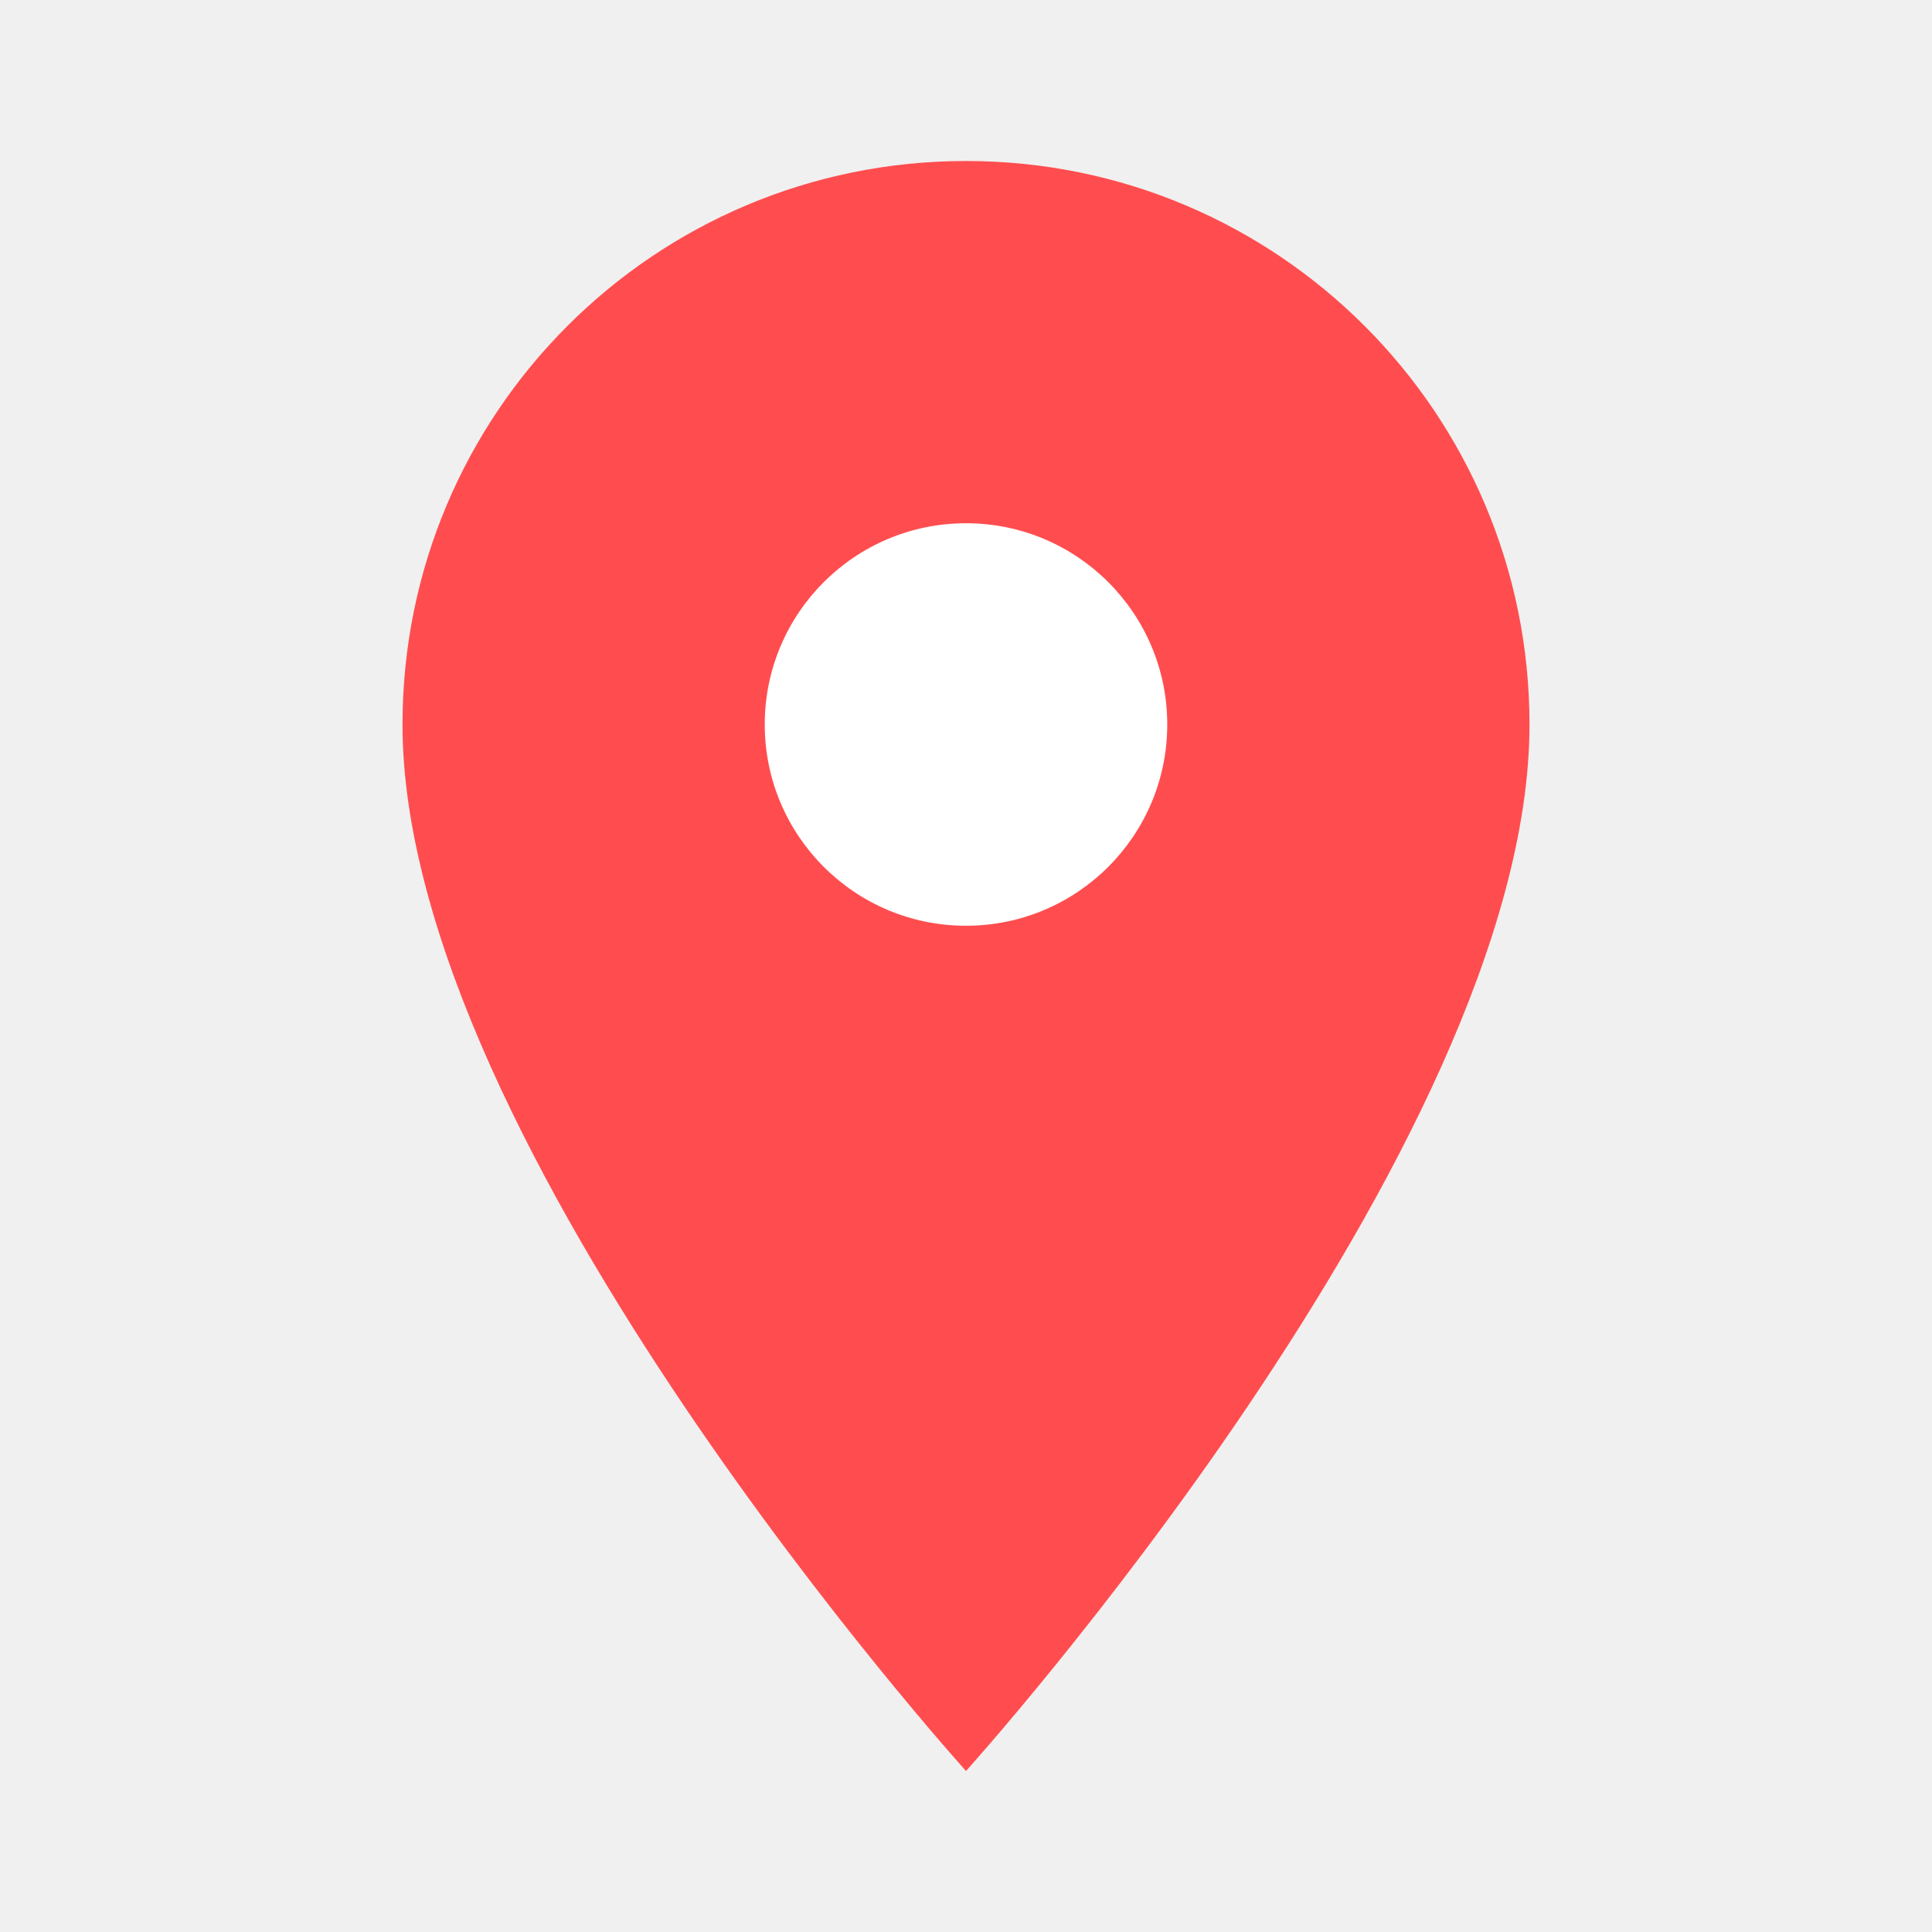
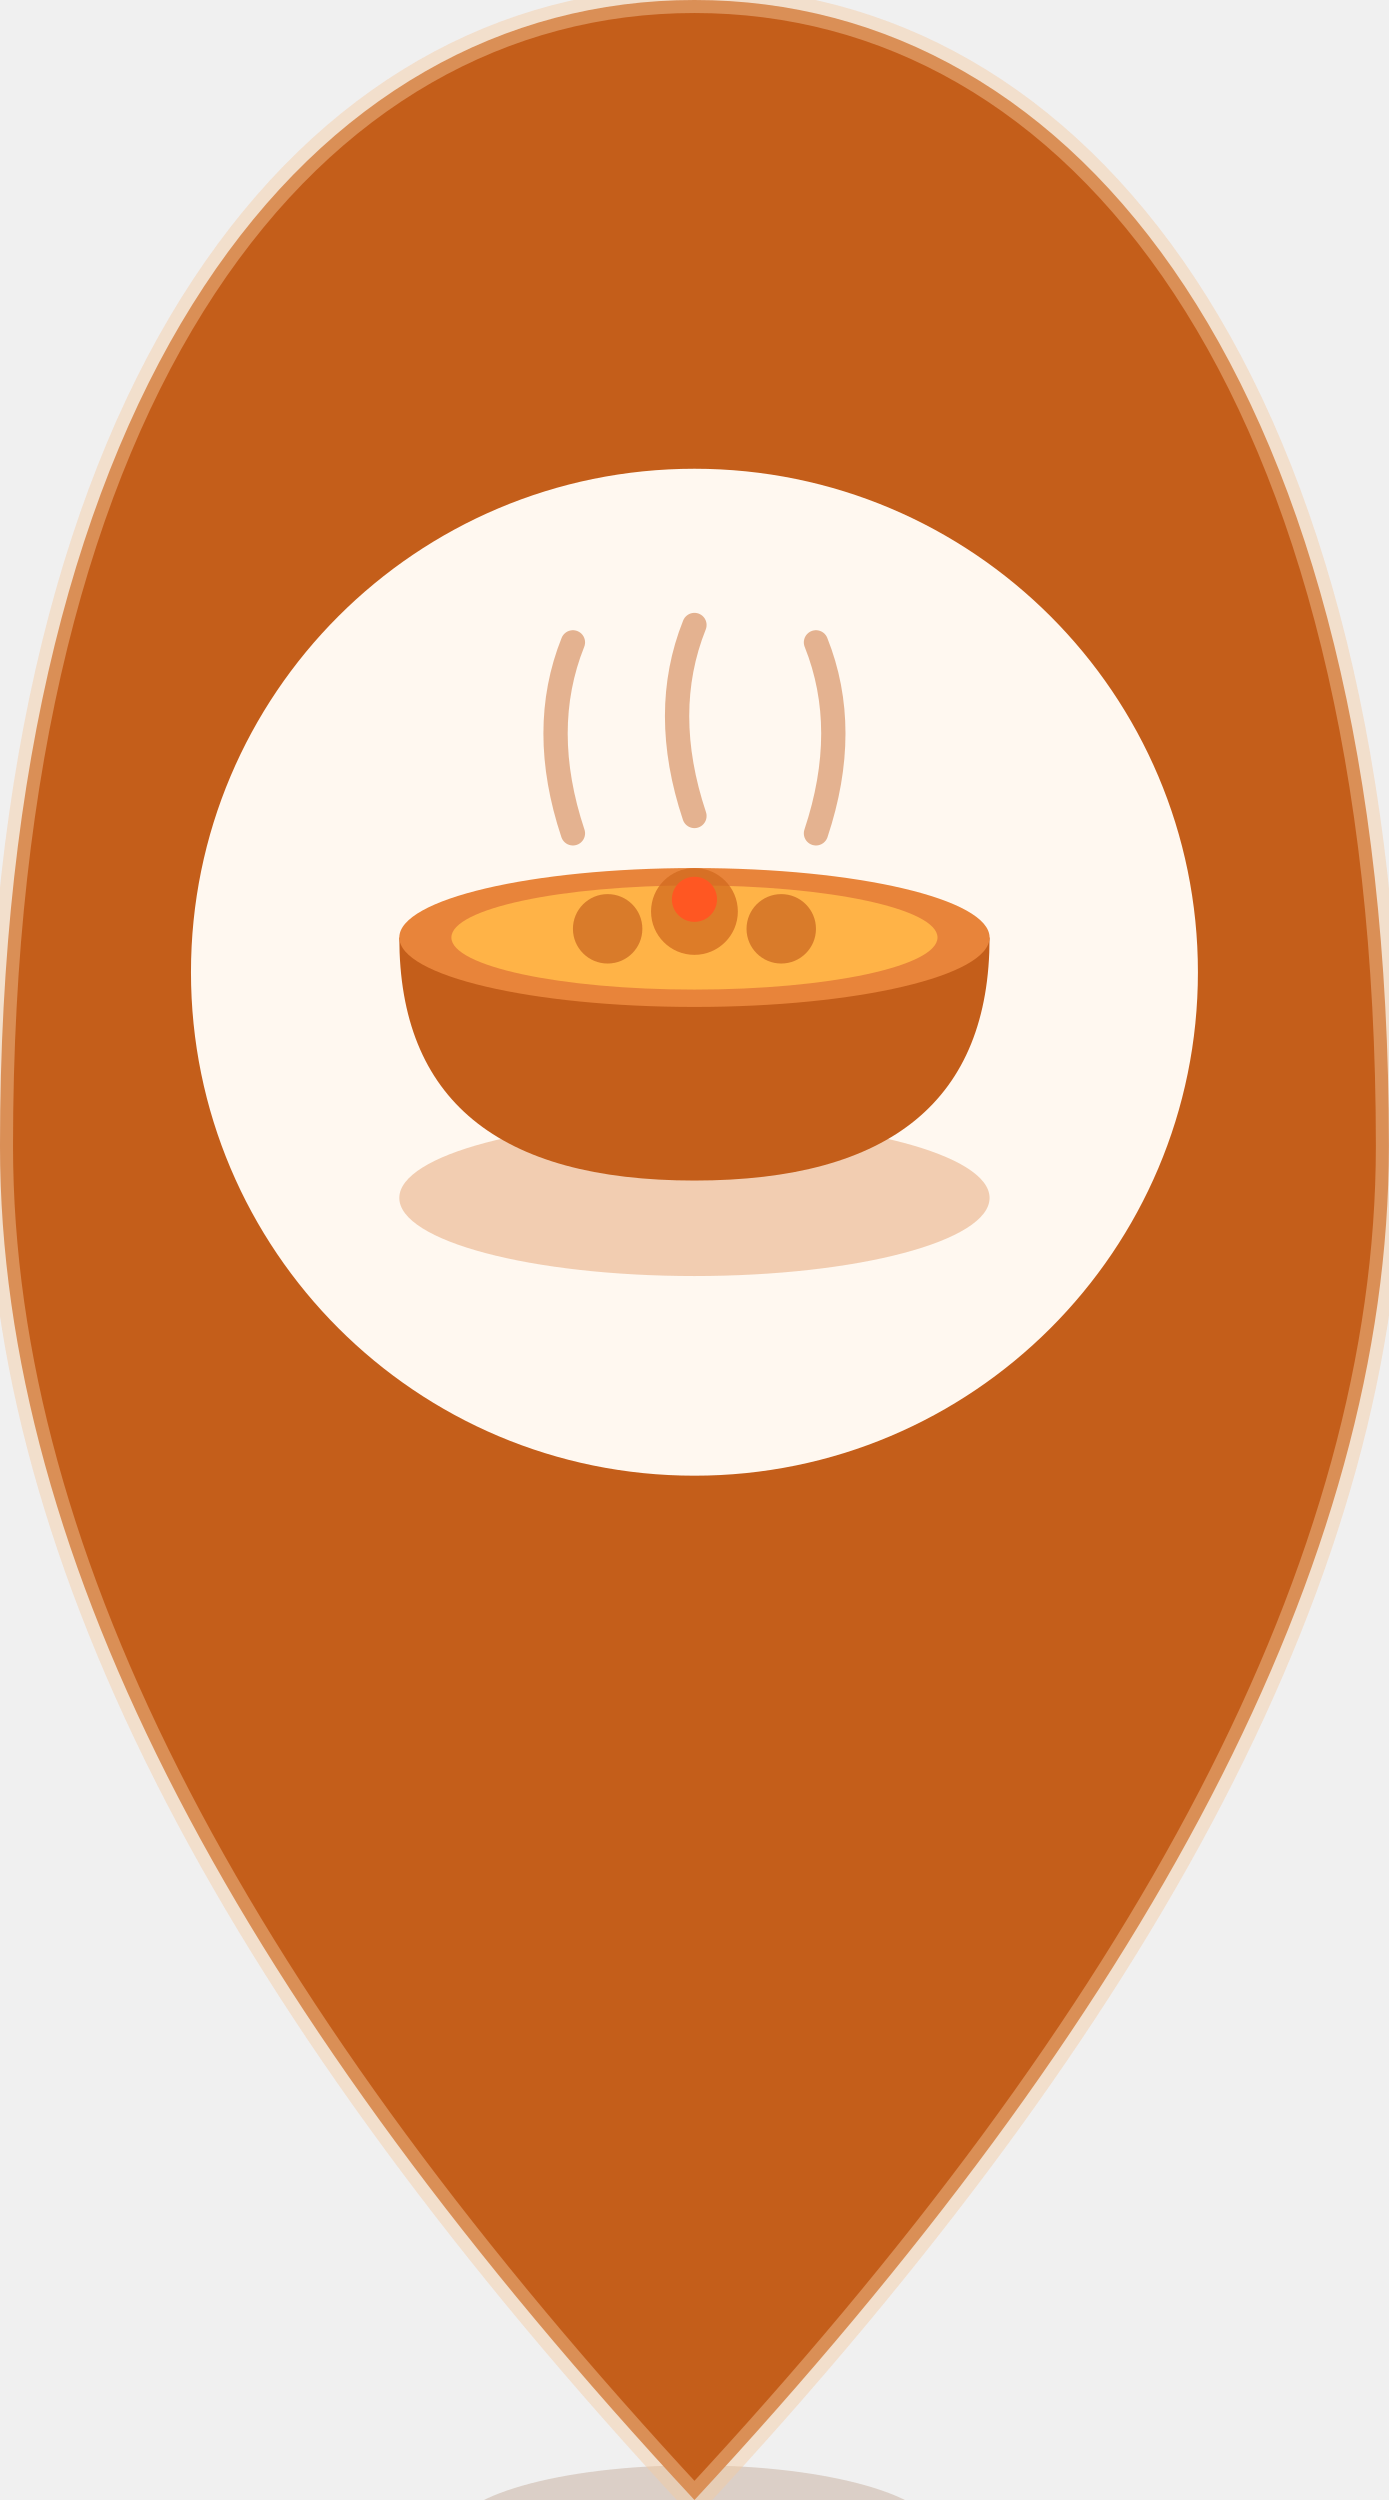
- <svg xmlns="http://www.w3.org/2000/svg" width="40" height="40" viewBox="0 0 24 24" fill="#FF4D4F">
-   <path d="M12 2C8.13 2 5 5.13 5 9c0 5.25 7 13 7 13s7-7.75 7-13c0-3.87-3.13-7-7-7z" />
-   <circle cx="12" cy="9" r="2.5" fill="white" />
+ <svg xmlns="http://www.w3.org/2000/svg" width="80" height="144" viewBox="-40 -34 80 144">
+   <ellipse cx="0" cy="112" rx="14" ry="4" fill="#7B3A0A" opacity="0.18" />
+   <path d="M0 110 C-26 82 -40 56 -40 32 C-40 -12 -22 -34 0 -34 C22 -34 40 -12 40 32 C40 56 26 82 0 110Z" fill="#C45E1A" />
+   <circle cx="0" cy="22" r="29" fill="#FFF8F0" />
+   <ellipse cx="0" cy="35" rx="17" ry="4.5" fill="#D2691E" opacity="0.3" />
+   <path d="M-17,20 Q-17,34 0,34 Q17,34 17,20 Z" fill="#C45E1A" />
+   <ellipse cx="0" cy="20" rx="17" ry="4" fill="#E8843A" />
+   <ellipse cx="0" cy="20" rx="14" ry="3" fill="#FFB347" />
+   <circle cx="-5" cy="19.5" r="2" fill="#C45E1A" opacity="0.65" />
+   <circle cx="0" cy="18.5" r="2.5" fill="#D2691E" opacity="0.75" />
+   <circle cx="5" cy="19.5" r="2" fill="#C45E1A" opacity="0.65" />
+   <circle cx="0" cy="17.8" r="1.3" fill="#FF5722" />
+   <path d="M-7,14 Q-9,8 -7,3" stroke="#C45E1A" stroke-width="1.4" fill="none" stroke-linecap="round" opacity="0.45" />
+   <path d="M0,13 Q-2,7 0,2" stroke="#C45E1A" stroke-width="1.4" fill="none" stroke-linecap="round" opacity="0.45" />
+   <path d="M7,14 Q9,8 7,3" stroke="#C45E1A" stroke-width="1.4" fill="none" stroke-linecap="round" opacity="0.45" />
+   <path d="M-20,-34 Q0,-52 20,-34" fill="#FF9933" />
+   <circle cx="-7" cy="-37" r="1.5" fill="#FFF8F0" opacity="0.55" />
+   <circle cx="0" cy="-40" r="1.5" fill="#FFF8F0" opacity="0.55" />
+   <circle cx="7" cy="-37" r="1.5" fill="#FFF8F0" opacity="0.55" />
+   <path d="M0 110 C-26 82 -40 56 -40 32 C-40 -12 -22 -34 0 -34 C22 -34 40 -12 40 32 C40 56 26 82 0 110Z" fill="none" stroke="#F5C9A0" stroke-width="1.5" opacity="0.45" />
</svg>
